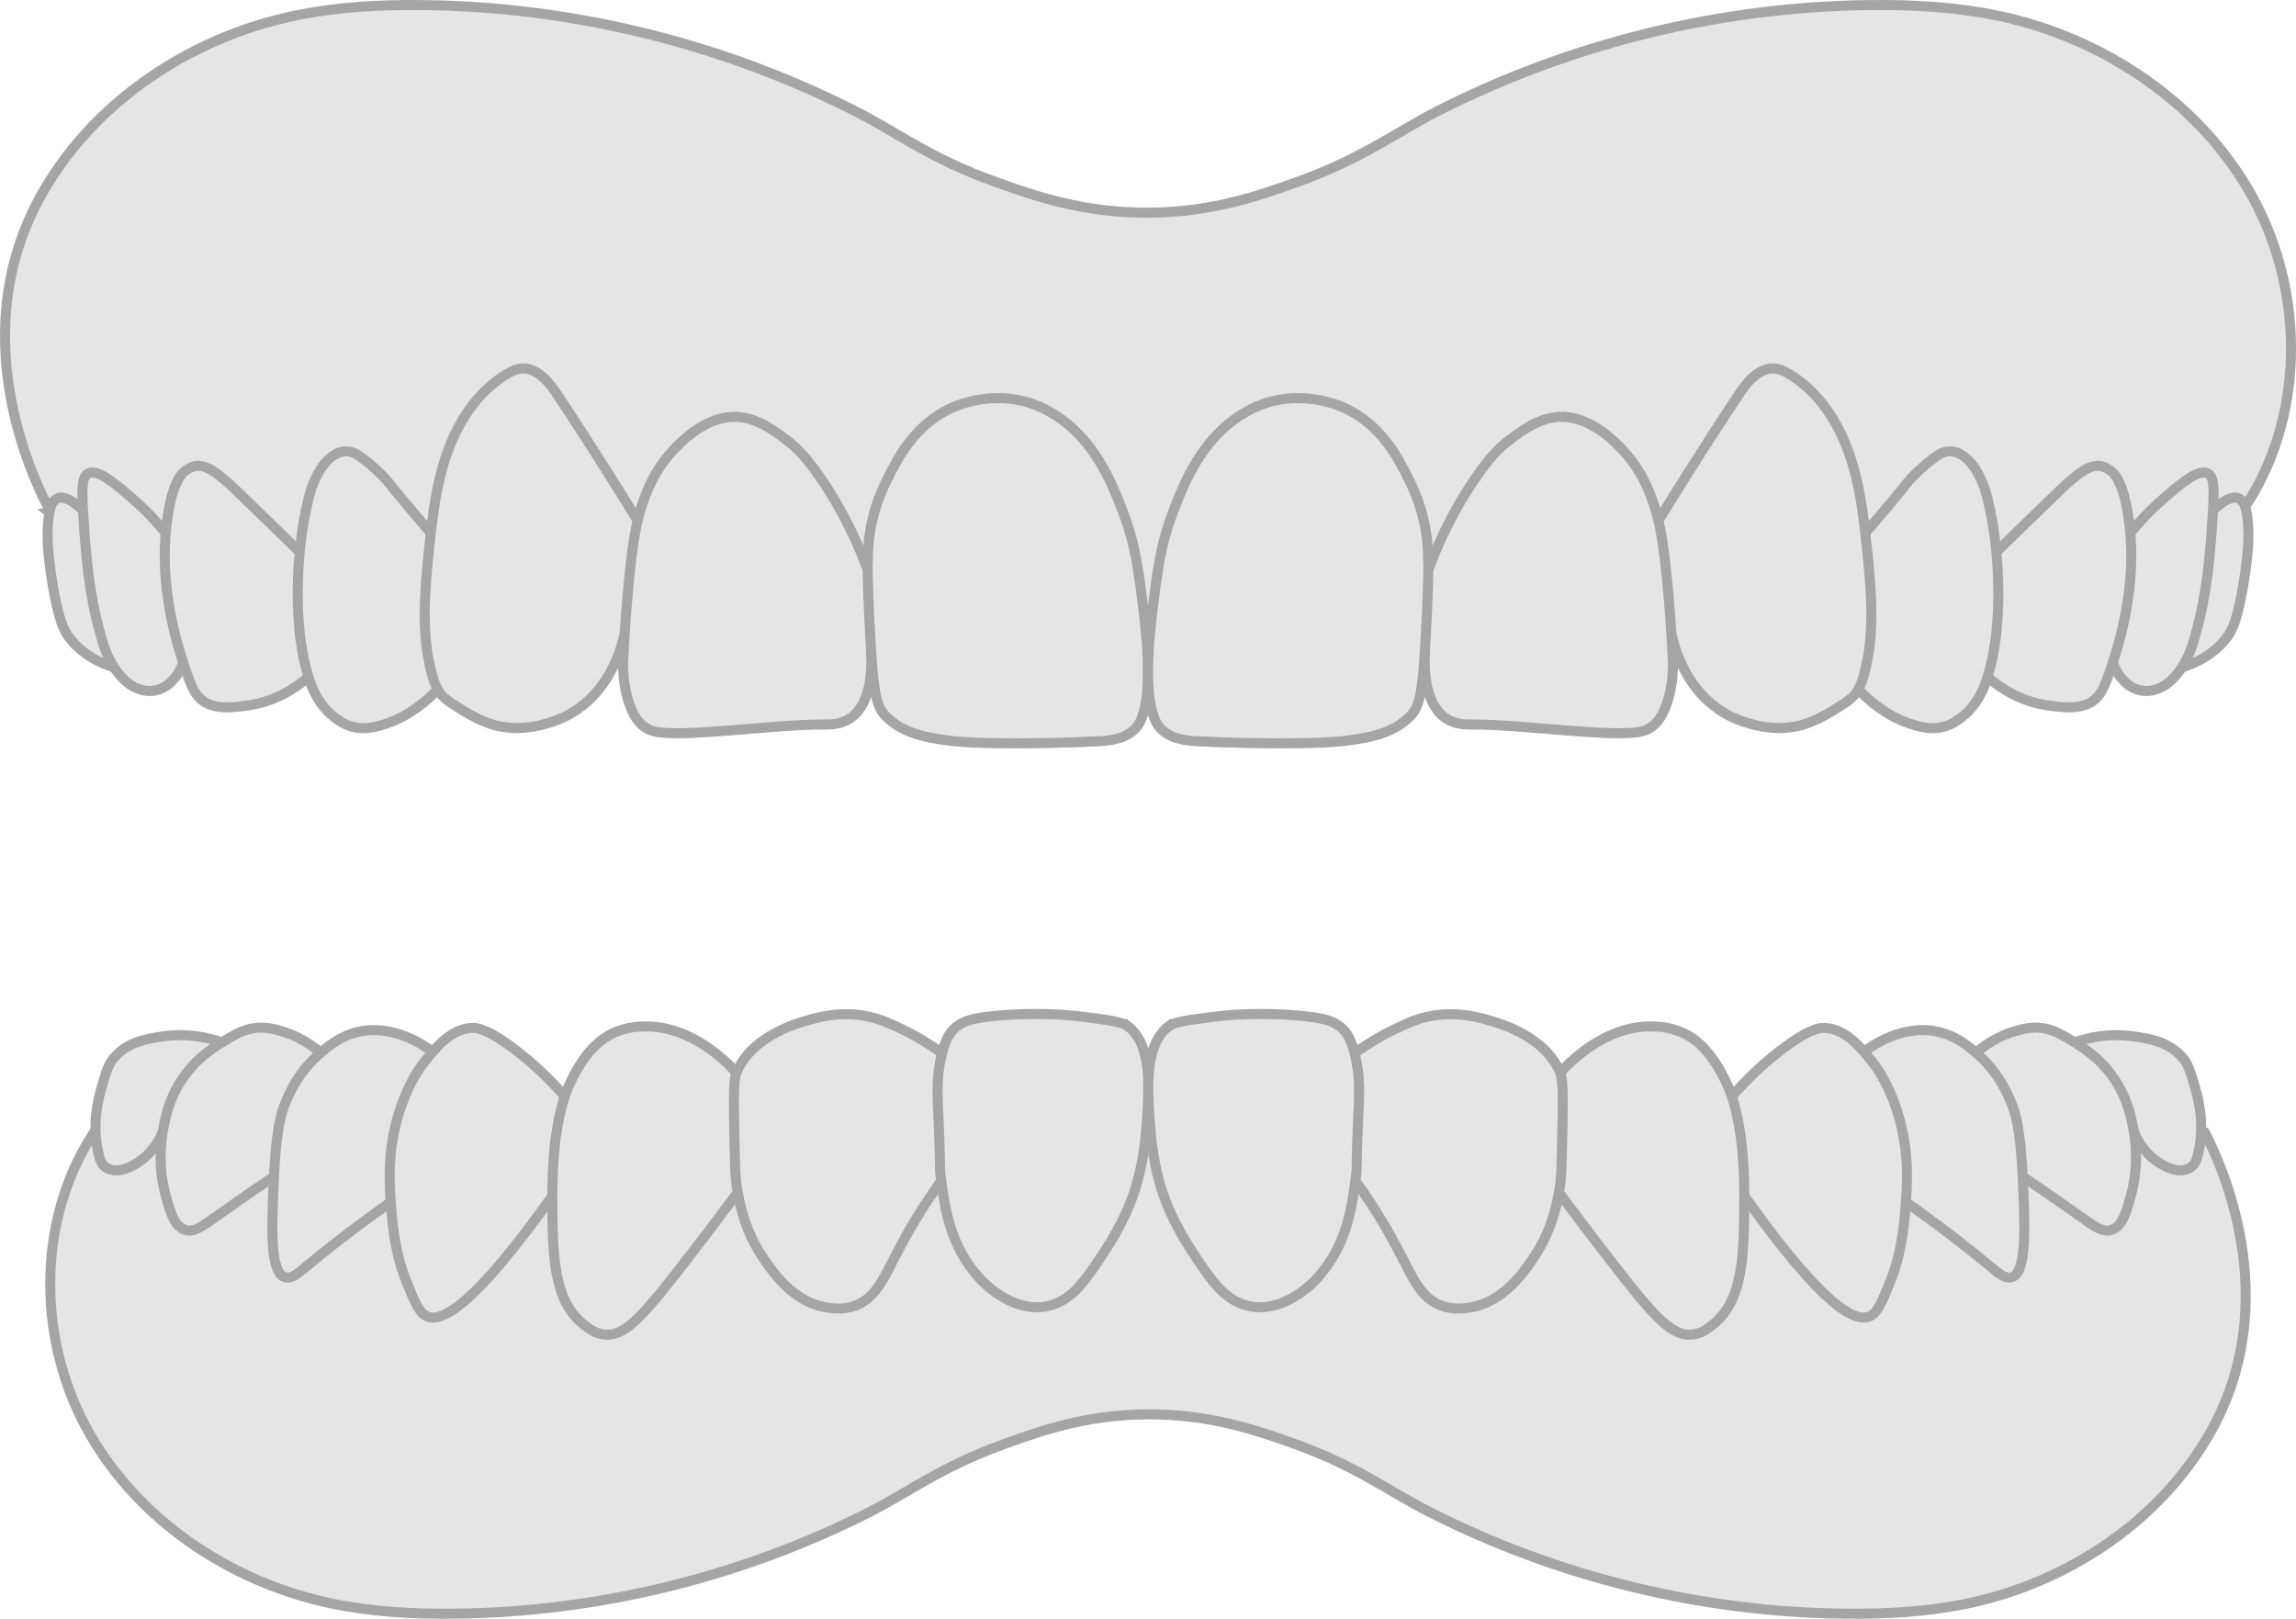
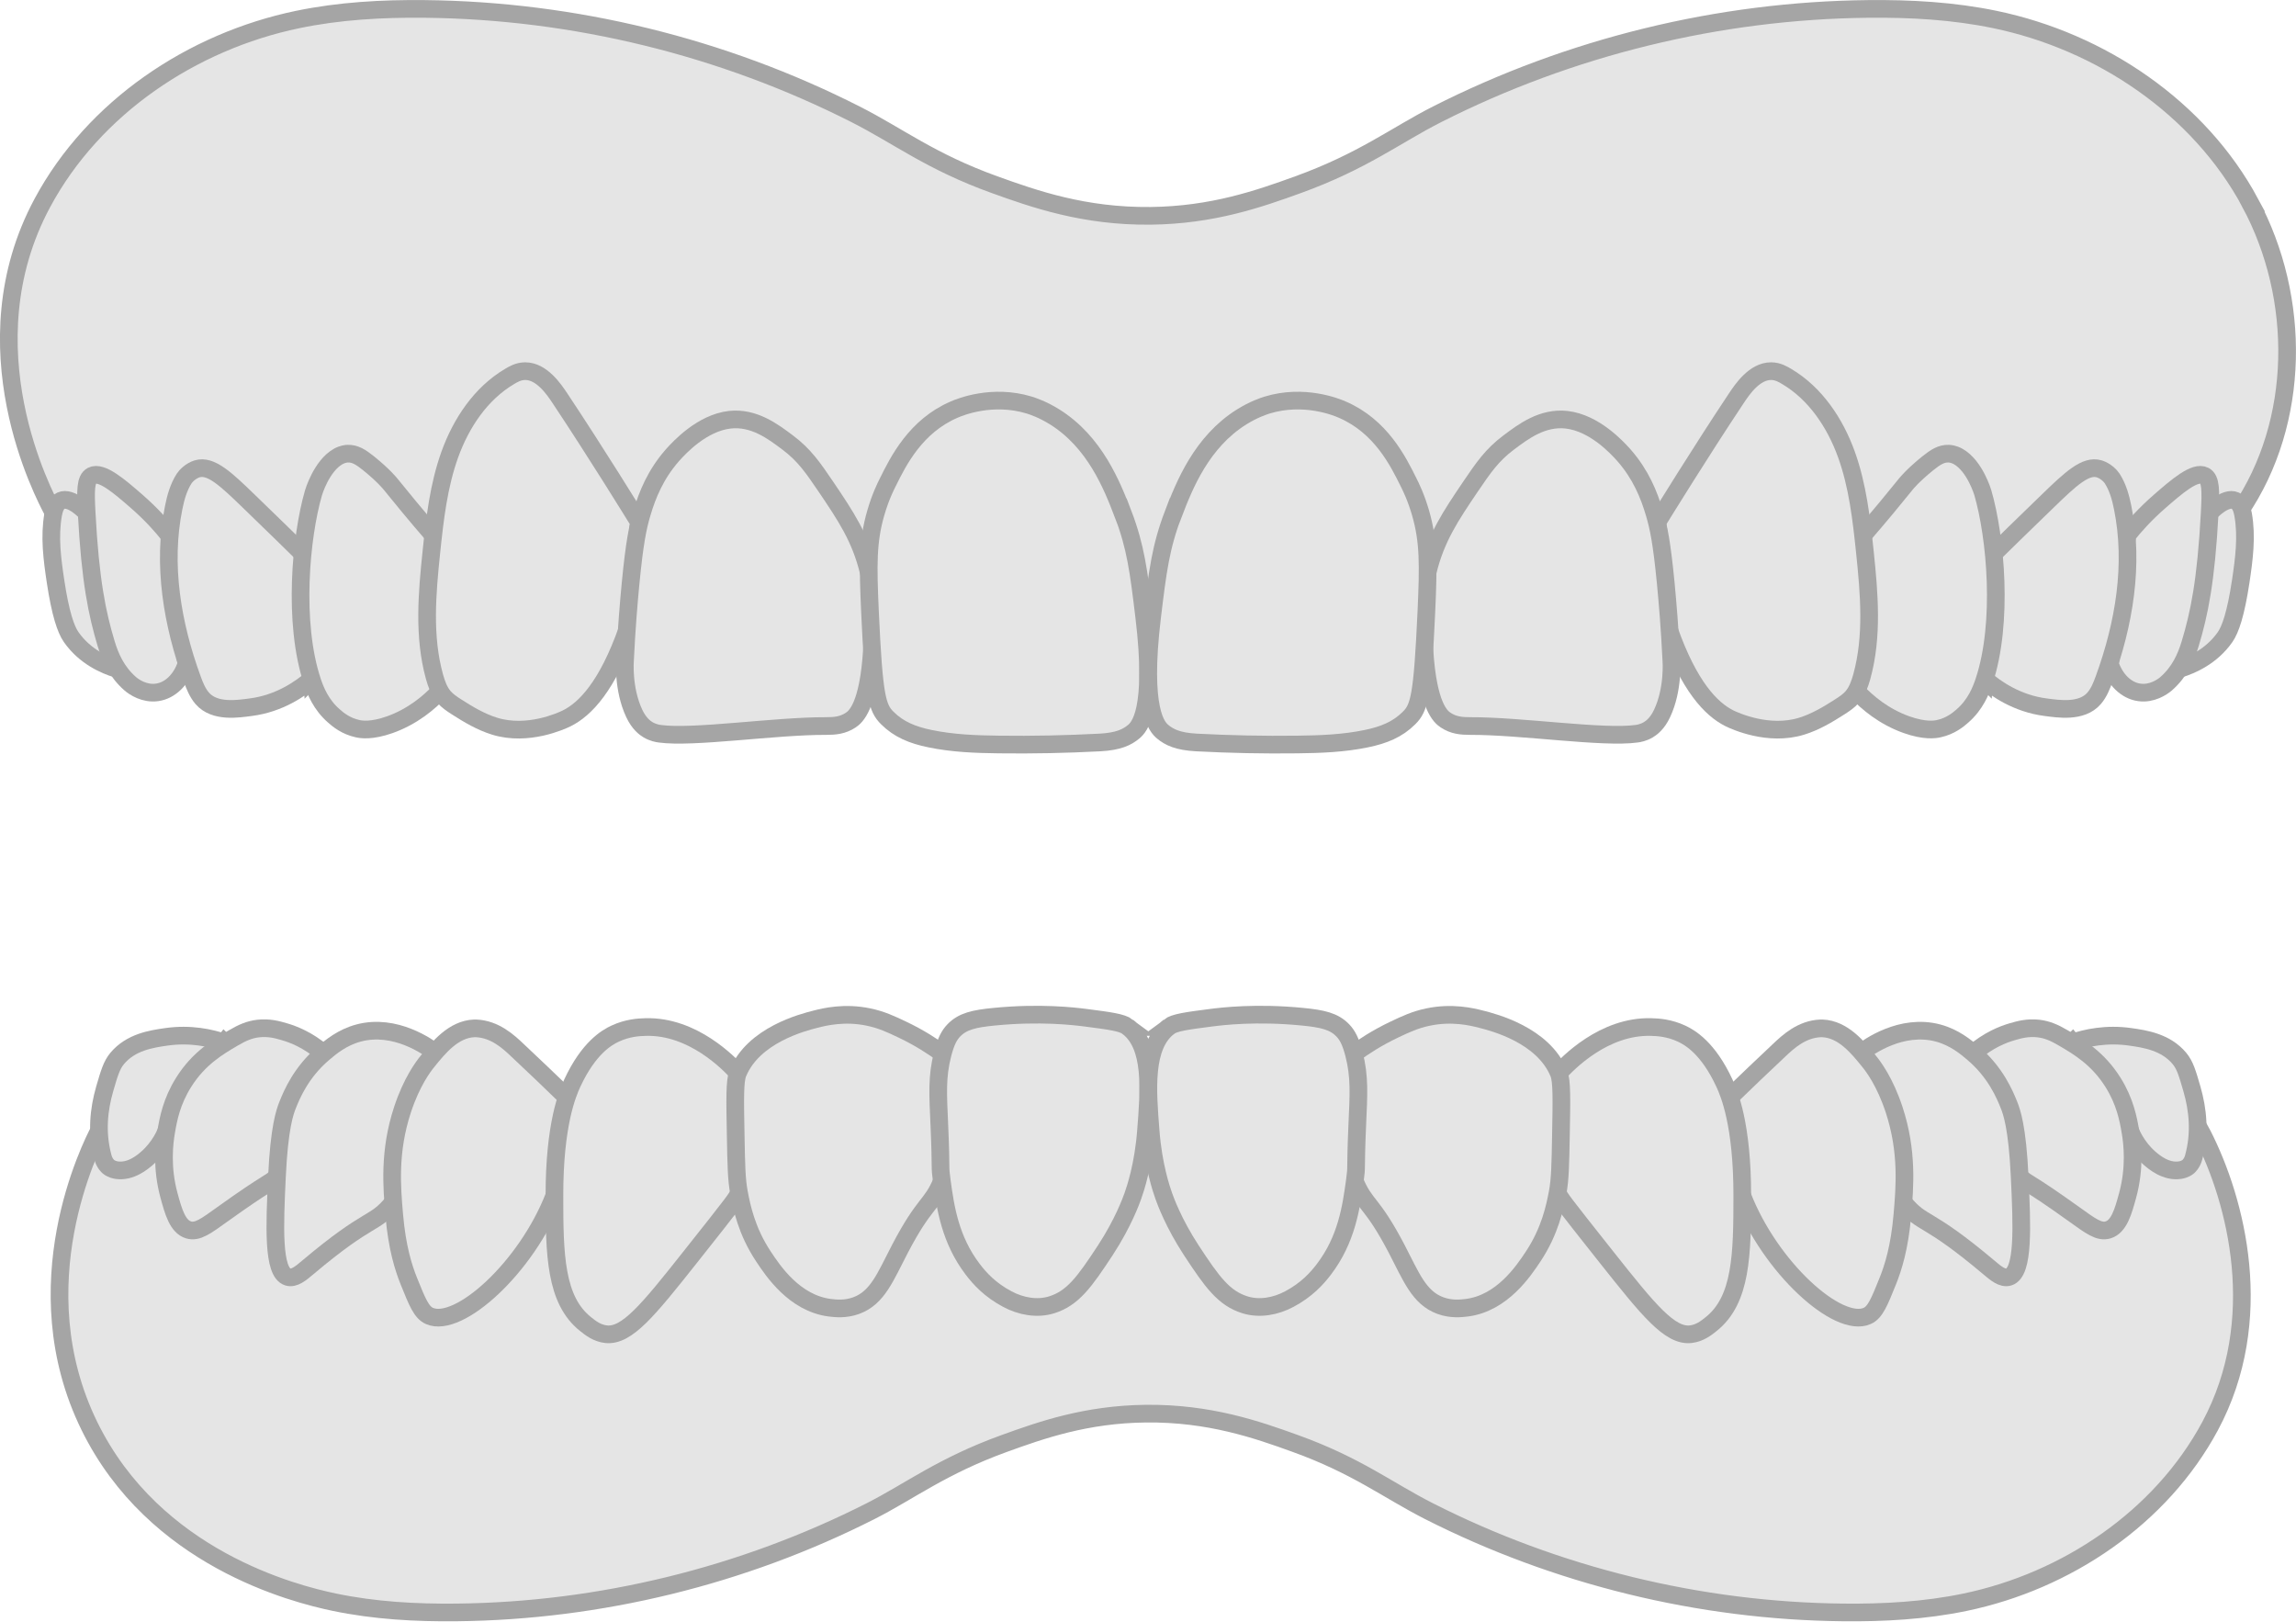
- <svg xmlns="http://www.w3.org/2000/svg" id="Layer_2" data-name="Layer 2" viewBox="0 0 458.18 323.07">
+ <svg xmlns="http://www.w3.org/2000/svg" id="Layer_2" data-name="Layer 2" viewBox="0 0 259.9 183.51">
  <defs>
    <style>
      .cls-1 {
        fill: #e5e5e5;
        stroke: #a5a5a5;
        stroke-miterlimit: 10;
        stroke-width: 2px;
      }
    </style>
  </defs>
  <g id="Layer_1-2" data-name="Layer 1">
-     <g>
-       <path class="cls-1" d="M449.79,39.84c-10.25-19.07-29.9-32.3-51.1-36.71-8.34-1.73-16.9-2.21-25.41-2.12-29.89.31-59.68,7.6-86.33,21.13-8.06,4.09-14.83,9.38-27.77,14.06-7.82,2.83-17.12,6.1-29.55,6.24-13.27.15-23.26-3.35-31.26-6.24-12.81-4.62-19.15-9.69-27.77-14.06C143.92,8.61,114.13,1.32,84.24,1.01c-8.52-.09-17.07.38-25.41,2.12C37.63,7.54,17.98,20.76,7.73,39.84c-15.47,28.78.35,58.5,2.07,61.75h3.3l-3.23.62s18.56,13.59,20.56,14.02c2.01.42,60.71,7.94,60.71,7.94,0,0,174.27-.84,176.62-.67s162.73-1.17,162.73-1.17l15.89-16.06-5.43-4.68h6.77c12.18-17.9,12.32-42.68,2.07-61.75Z" />
-       <path class="cls-1" d="M9.87,102.21l24.33,21.09,250.18,6.05,157.36-8.2c1.99-6.52,3.99-13.04,5.98-19.55" />
-       <g>
-         <path class="cls-1" d="M16.57,101.92c-.17-.18-3.15-3.35-5.15-2.45-1.02.46-1.38,1.77-1.55,2.73-.8,4.44-.2,9.01.48,13.47.98,6.42,2.06,9.56,3.12,11.09,2.78,4,6.89,5.68,9.07,6.37" />
-         <path class="cls-1" d="M33.08,106.4c-1.39-1.74-3.54-4.2-6.52-6.79-3.36-2.92-7.03-6.12-8.95-5.12-1.3.68-1.28,3.01-1.04,7.43.74,13.67,2.11,20.21,3.92,26.21.82,2.73,2.1,5.61,4.81,7.99.78.69,2.85,2.09,5.37,1.73,2.62-.37,4.88-2.59,5.87-5.69" />
-         <path class="cls-1" d="M59.81,110.18c-2.07-2.03-5.88-5.76-10.96-10.66-4.54-4.39-7.57-7.24-10.3-6.42-1.25.38-2.25,1.4-2.59,1.93-1.13,1.75-1.69,3.79-2.11,5.83-2.31,11.4-.29,23.33,3.7,34.26.51,1.39,1.06,2.79,2.02,3.91,2.51,2.93,7.3,2.1,9.69,1.79,5.79-.75,10.01-3.72,12.31-5.71" />
-         <path class="cls-1" d="M85.96,106.39c-3.52-4.14-6.33-7.48-8.58-10.31,0,0-1.29-1.62-4.34-4.08-1.52-1.23-2.71-1.99-4.18-1.92-.21.01-.99.05-1.92.57-3.37,1.88-4.94,7.26-4.94,7.26-2.57,8.82-4.15,26.02-.24,37.77.62,1.86,1.74,4.68,4.35,6.96.79.68,2.35,2.02,4.73,2.53.8.17,2.8.48,6.41-.8,4.53-1.61,7.87-4.41,10.08-6.77" />
-         <path class="cls-1" d="M127.16,103.75c-1.15-1.87-8.49-13.78-15.76-24.72-1.28-1.93-3.72-5.49-7.01-5.51-1.4,0-2.45.67-3.15,1.07-5.74,3.39-9.66,9.28-11.92,15.55-2.26,6.27-3.03,12.96-3.72,19.59-.86,8.32-1.61,16.88.63,24.94.4,1.46.93,2.93,1.92,4.06.7.8,1.59,1.39,2.48,1.97,2.42,1.56,4.92,3.04,7.67,3.9,6.84,2.12,13.79-1.26,14.42-1.57,10.21-5.01,11.99-16.74,12.13-17.79" />
-         <path class="cls-1" d="M173.81,129.34c.24,3.6.29,11.12-4.22,14.05-1.62,1.06-3.2,1.2-4.96,1.2-10.28-.04-26.62,2.48-33.3,1.53-.43-.06-1.34-.21-2.31-.78-.66-.38-1.82-1.24-2.78-3.27-2.33-4.96-1.86-10.65-1.86-10.65.3-6.29.74-11.54,1.12-15.41.8-8.21,1.44-11.24,2.26-14.05,1.1-3.73,2.77-7.77,6.06-11.54.1-.11.18-.21.25-.28,1.16-1.28,5.69-6.26,11.3-6.89,4.8-.54,8.61,2.32,11.64,4.6,1.7,1.27,4.02,3.35,7.63,8.87,2.49,3.81,5.74,9.47,8.52,17" />
-         <path class="cls-1" d="M224.08,102.15c-2.19-5.74-5.64-14.44-13.72-19.46-2.38-1.48-4.33-2.12-5.05-2.34-7.41-2.27-13.91.42-15.04.9-7.73,3.33-11.19,10.31-13.33,14.62-.36.73-1.48,2.98-2.39,6.12-1.63,5.64-1.58,10.34-1.15,19.78.77,17,1.41,19.21,3.46,21.25,2.29,2.28,5.03,3.41,8.57,4.15,4.52.94,9.17,1.11,13.79,1.16,6.74.08,13.49-.06,20.22-.41,3.7-.19,5.45-1.07,6.74-2.14,1.07-.89,4.41-4.14,2.12-23.04-1.1-9.07-1.69-13.94-4.22-20.58Z" />
-         <g>
-           <path class="cls-1" d="M441.61,101.92c.17-.18,3.15-3.35,5.15-2.45,1.02.46,1.38,1.77,1.55,2.73.8,4.44.2,9.01-.48,13.47-.98,6.42-2.06,9.56-3.12,11.09-2.78,4-6.89,5.68-9.07,6.37" />
-           <path class="cls-1" d="M425.1,106.4c1.39-1.74,3.54-4.2,6.52-6.79,3.36-2.92,7.03-6.12,8.95-5.12,1.3.68,1.28,3.01,1.04,7.43-.74,13.67-2.11,20.21-3.92,26.21-.82,2.73-2.1,5.61-4.81,7.99-.78.69-2.85,2.09-5.37,1.73-2.62-.37-4.88-2.59-5.87-5.69" />
-           <path class="cls-1" d="M398.37,110.18c2.07-2.03,5.88-5.76,10.96-10.66,4.54-4.39,7.57-7.24,10.3-6.42,1.25.38,2.25,1.4,2.59,1.93,1.13,1.75,1.69,3.79,2.11,5.83,2.31,11.4.29,23.33-3.7,34.26-.51,1.39-1.06,2.79-2.02,3.91-2.51,2.93-7.3,2.1-9.69,1.79-5.79-.75-10.01-3.72-12.31-5.71" />
-           <path class="cls-1" d="M372.23,106.39c3.52-4.14,6.33-7.48,8.58-10.31,0,0,1.29-1.62,4.34-4.08,1.52-1.23,2.71-1.99,4.18-1.92.21.01.99.05,1.92.57,3.37,1.88,4.94,7.26,4.94,7.26,2.57,8.82,4.15,26.02.24,37.77-.62,1.86-1.74,4.68-4.35,6.96-.79.68-2.35,2.02-4.73,2.53-.8.17-2.8.48-6.41-.8-4.53-1.61-7.87-4.41-10.08-6.77" />
-           <path class="cls-1" d="M331.03,103.75c1.15-1.87,8.49-13.78,15.76-24.72,1.28-1.93,3.72-5.49,7.01-5.51,1.4,0,2.45.67,3.15,1.07,5.74,3.39,9.66,9.28,11.92,15.55,2.26,6.27,3.03,12.96,3.72,19.59.86,8.32,1.61,16.88-.63,24.94-.4,1.46-.93,2.93-1.92,4.06-.7.8-1.59,1.39-2.48,1.97-2.42,1.56-4.92,3.04-7.67,3.9-6.84,2.12-13.79-1.26-14.42-1.57-10.21-5.01-11.99-16.74-12.13-17.79" />
-           <path class="cls-1" d="M284.38,129.34c-.24,3.6-.29,11.12,4.22,14.05,1.62,1.06,3.2,1.2,4.96,1.2,10.28-.04,26.62,2.48,33.3,1.53.43-.06,1.34-.21,2.31-.78.66-.38,1.82-1.24,2.78-3.27,2.33-4.96,1.86-10.65,1.86-10.65-.3-6.29-.74-11.54-1.12-15.41-.8-8.21-1.44-11.24-2.26-14.05-1.1-3.73-2.77-7.77-6.06-11.54-.1-.11-.18-.21-.25-.28-1.16-1.28-5.69-6.26-11.3-6.89-4.8-.54-8.61,2.32-11.64,4.6-1.7,1.27-4.02,3.35-7.63,8.87-2.49,3.81-5.74,9.47-8.52,17" />
-           <path class="cls-1" d="M234.1,102.15c2.19-5.74,5.64-14.44,13.72-19.46,2.38-1.48,4.33-2.12,5.05-2.34,7.41-2.27,13.91.42,15.04.9,7.73,3.33,11.19,10.31,13.33,14.62.36.73,1.48,2.98,2.39,6.12,1.63,5.64,1.58,10.34,1.15,19.78-.77,17-1.41,19.21-3.46,21.25-2.29,2.28-5.03,3.41-8.57,4.15-4.52.94-9.17,1.11-13.79,1.16-6.74.08-13.49-.06-20.22-.41-3.7-.19-5.45-1.07-6.74-2.14-1.07-.89-4.41-4.14-2.12-23.04,1.1-9.07,1.69-13.94,4.22-20.58Z" />
-         </g>
-       </g>
-     </g>
-     <g>
-       <path class="cls-1" d="M19.12,225.46c-11.7,17.2-11.84,40.99-1.99,59.31,9.85,18.32,28.72,31.02,49.08,35.25,8.01,1.67,16.23,2.12,24.41,2.03,28.7-.3,57.32-7.3,82.92-20.29,7.74-3.93,14.24-9.01,26.67-13.5,7.51-2.72,16.44-5.86,28.38-5.99,12.75-.14,22.34,3.22,30.02,5.99,12.3,4.43,18.39,9.3,26.67,13.5,25.6,12.99,54.21,19.99,82.92,20.29,8.18.09,16.4-.37,24.41-2.03,20.36-4.24,39.23-16.94,49.08-35.25,14.86-27.64-.34-56.18-1.99-59.31" />
-       <path class="cls-1" d="M44.14,207.97c-2.73-.93-6.82-1.84-11.6-1.14-2.96.43-7.1,1.03-9.85,4.34-1.12,1.35-1.58,2.93-2.49,6.1-1.18,4.11-1.7,8.78-.34,13.75.32,1.17,1.05,1.79,1.05,1.79.65.55,1.38.67,1.72.72,2.62.39,5.51-1.93,6.12-2.44,2.11-1.77,3.19-3.86,3.75-5.27" />
-       <path class="cls-1" d="M63.99,210.09c-3.07-2.63-6-3.76-7.76-4.28-1.44-.43-3.13-.91-5.31-.65-1.65.2-3.08.76-5,1.89-2.99,1.76-6.91,4.06-9.94,8.9-2.41,3.84-3.05,7.35-3.49,9.87-.41,2.36-.96,7.16.57,12.75.87,3.17,1.7,6.23,3.91,6.9,1.76.54,3.43-.72,6.82-3.14,2.46-1.75,6.14-4.34,10.86-7.51" />
-       <path class="cls-1" d="M86.28,209.86c-1.24-.94-7.88-5.79-15.27-3.81-3.27.88-5.52,2.78-7.01,4.04-4.49,3.79-6.35,8.28-7.19,10.36-.54,1.36-1.68,4.48-2.14,14.37-.46,9.78-.89,19.11,2.18,20.08,1.27.4,2.64-.78,3.91-1.84,3.89-3.26,9.39-7.62,17.18-13.13" />
-       <path class="cls-1" d="M113.1,219.27c-3.82-4.49-7.48-7.63-10.19-9.7-5.74-4.39-7.84-4.46-8.71-4.43-4.17.17-7.15,3.85-9.33,6.56-.88,1.08-3.2,4.14-5.04,9.73-2.75,8.35-2.13,15.43-1.64,21.13.57,6.52,1.83,10.51,2.92,13.2,1.66,4.12,2.53,6.28,4.12,6.96,2.77,1.19,9.01-1.54,24.99-24.05" />
-       <path class="cls-1" d="M146.97,214.07c-1.75-1.92-9.01-9.49-18.49-9.22-1.19.03-3.51.12-6.12,1.33-1.67.77-5.29,2.86-8.55,9.87-.98,2.1-3.61,8.28-3.59,22.62.02,11.74.15,20.82,6.23,25.65,1.07.85,2.3,1.83,4.13,2.03,4.1.44,7.59-3.46,16.73-15.3,2.81-3.63,6.16-8.03,9.91-13.08" />
-       <path class="cls-1" d="M187.99,210.19c-1.84-1.35-4.57-3.16-8.13-4.85-2.23-1.06-4.15-1.97-6.72-2.5-4.8-1-8.75-.05-10.61.42-2.51.64-12.42,3.14-15.56,10.8-.63,1.53-.56,5.21-.42,12.57.11,5.81.17,8.72.66,11.33.53,2.8,1.51,7.68,4.89,12.79,1.92,2.89,6.19,9.34,13.26,10.25,1.16.15,3.11.38,5.3-.43,4.24-1.56,5.75-5.64,8.78-11.39,1.77-3.36,4.46-8.05,8.37-13.5" />
-       <path class="cls-1" d="M225.04,204.8c-1.15-.87-3.61-1.19-8.53-1.83-2.24-.29-9.04-1.1-18.17-.2-4.07.4-6.37.91-8.12,2.74-.89.92-1.55,2.1-2.22,4.68-1.21,4.65-.94,8.13-.67,14.24.43,9.73.04,7.9.5,11.25.73,5.35,1.67,11.74,6.17,17.65,1.44,1.9,3.5,4.15,6.93,5.98,2.71,1.45,5.97,2.07,8.9,1.15,4.23-1.33,6.55-4.52,10.75-10.94,3.54-5.41,5.15-9.88,5.49-10.82.51-1.44,2.1-6.13,2.64-13,.66-8.29,1.35-17.1-3.66-20.92Z" />
-       <g>
-         <path class="cls-1" d="M414.17,207.97c2.73-.93,6.82-1.84,11.6-1.14,2.96.43,7.1,1.03,9.85,4.34,1.12,1.35,1.58,2.93,2.49,6.1,1.18,4.11,1.7,8.78.34,13.75-.32,1.17-1.05,1.79-1.05,1.79-.65.55-1.38.67-1.72.72-2.62.39-5.51-1.93-6.12-2.44-2.11-1.77-3.19-3.86-3.75-5.27" />
-         <path class="cls-1" d="M394.31,210.09c3.07-2.63,6-3.76,7.76-4.28,1.44-.43,3.13-.91,5.31-.65,1.65.2,3.08.76,5,1.89,2.99,1.76,6.91,4.06,9.94,8.9,2.41,3.84,3.05,7.35,3.49,9.87.41,2.36.96,7.16-.57,12.75-.87,3.17-1.7,6.23-3.91,6.9-1.76.54-3.43-.72-6.82-3.14-2.46-1.75-6.14-4.34-10.86-7.51" />
-         <path class="cls-1" d="M372.03,209.86c1.24-.94,7.88-5.79,15.27-3.81,3.27.88,5.52,2.78,7.01,4.04,4.49,3.79,6.35,8.28,7.19,10.36.54,1.36,1.68,4.48,2.14,14.37.46,9.78.89,19.11-2.18,20.08-1.27.4-2.64-.78-3.91-1.84-3.89-3.26-9.39-7.62-17.18-13.13" />
-         <path class="cls-1" d="M345.21,219.27c3.82-4.49,7.48-7.63,10.19-9.7,5.74-4.39,7.84-4.46,8.71-4.43,4.17.17,7.15,3.85,9.33,6.56.88,1.08,3.2,4.14,5.04,9.73,2.75,8.35,2.13,15.43,1.64,21.13-.57,6.52-1.83,10.51-2.92,13.2-1.66,4.12-2.53,6.28-4.12,6.96-2.77,1.19-9.01-1.54-24.99-24.05" />
-         <path class="cls-1" d="M311.33,214.07c1.75-1.92,9.01-9.49,18.49-9.22,1.19.03,3.51.12,6.12,1.33,1.67.77,5.29,2.86,8.55,9.87.98,2.1,3.61,8.28,3.59,22.62-.02,11.74-.15,20.82-6.23,25.65-1.07.85-2.3,1.83-4.13,2.03-4.1.44-7.59-3.46-16.73-15.3-2.81-3.63-6.16-8.03-9.91-13.08" />
-         <path class="cls-1" d="M270.32,210.19c1.84-1.35,4.57-3.16,8.13-4.85,2.23-1.06,4.15-1.97,6.72-2.5,4.8-1,8.75-.05,10.61.42,2.51.64,12.42,3.14,15.56,10.8.63,1.53.56,5.21.42,12.57-.11,5.81-.17,8.72-.66,11.33-.53,2.8-1.51,7.68-4.89,12.79-1.92,2.89-6.19,9.34-13.26,10.25-1.16.15-3.11.38-5.3-.43-4.24-1.56-5.75-5.64-8.78-11.39-1.77-3.36-4.46-8.05-8.37-13.5" />
-         <path class="cls-1" d="M233.27,204.8c1.15-.87,3.61-1.19,8.53-1.83,2.24-.29,9.04-1.1,18.17-.2,4.07.4,6.37.91,8.12,2.74.89.92,1.55,2.1,2.22,4.68,1.21,4.65.94,8.13.67,14.24-.43,9.73-.04,7.9-.5,11.25-.73,5.35-1.67,11.74-6.17,17.65-1.44,1.9-3.5,4.15-6.93,5.98-2.71,1.45-5.97,2.07-8.9,1.15-4.23-1.33-6.55-4.52-10.75-10.94-3.54-5.41-5.15-9.88-5.49-10.82-.51-1.44-2.1-6.13-2.64-13-.66-8.29-1.35-17.1,3.66-20.92Z" />
-       </g>
-     </g>
+     <path class="cls-1" d="M254.72,22.96c-5.8-10.78-16.91-18.26-28.89-20.75-4.71-.98-9.55-1.25-14.37-1.2-16.9.18-33.74,4.3-48.81,11.94-4.56,2.31-8.38,5.3-15.7,7.95-4.42,1.6-9.68,3.45-16.71,3.53-7.5.08-13.15-1.9-17.67-3.53-7.24-2.61-10.83-5.48-15.7-7.95C81.8,5.3,64.96,1.18,48.06,1.01c-4.81-.05-9.65.22-14.37,1.2C21.71,4.7,10.6,12.17,4.8,22.96c-8.75,16.27.2,33.07,1.17,34.91.01.12.03.23.04.35,0,0,10.49,7.68,11.62,7.92,1.13.24,34.32,4.49,34.32,4.49,0,0,98.53-.47,99.85-.38,1.32.09,92-.66,92-.66l8.98-9.08c.25-.88.5-1.76.76-2.64,6.89-10.12,6.97-24.13,1.17-34.91Z" />
+     <path class="cls-1" d="M6.01,58.22l13.76,11.92,141.44,3.42,88.96-4.64c1.13-3.68,2.25-7.37,3.38-11.05" />
+     <path class="cls-1" d="M9.8,58.06l3.38,17.64c-1.24-.39-3.56-1.34-5.13-3.6-.6-.86-1.21-2.64-1.76-6.27-.38-2.52-.72-5.1-.27-7.61.1-.54.3-1.29.88-1.55,1.13-.51,2.82,1.28,2.91,1.39" />
+     <path class="cls-1" d="M21.1,75.16c-.56,1.75-1.84,3.01-3.32,3.21-1.42.2-2.59-.59-3.04-.98-1.54-1.35-2.25-2.98-2.72-4.52-1.02-3.39-1.8-7.09-2.21-14.82-.13-2.49-.15-3.81.59-4.2,1.09-.57,3.16,1.24,5.06,2.89,1.68,1.46,2.9,2.85,3.68,3.84l1.96,14.57" />
+     <path class="cls-1" d="M35.33,76.82c-1.3,1.12-3.68,2.81-6.96,3.23-1.35.17-4.06.64-5.48-1.01-.54-.63-.86-1.43-1.14-2.21-2.25-6.18-3.4-12.92-2.09-19.37.23-1.15.55-2.31,1.19-3.3.19-.3.75-.87,1.46-1.09,1.54-.47,3.25,1.14,5.82,3.63,2.87,2.77,5.02,4.88,6.19,6.03l1,14.1Z" />
+     <path class="cls-1" d="M49.03,60.58c-.9-1.04-1.79-2.1-2.7-3.19-.73-.88-1.45-1.76-2.16-2.64,0,0-.73-.92-2.45-2.31-.86-.69-1.53-1.12-2.36-1.09-.12,0-.56.03-1.08.32-1.9,1.07-2.79,4.1-2.79,4.1-1.45,4.98-2.35,14.71-.14,21.35.35,1.05.98,2.65,2.46,3.93.44.39,1.33,1.14,2.68,1.43.45.1,1.58.27,3.63-.45,2.56-.91,4.45-2.49,5.7-3.83-.26-5.88-.52-11.76-.78-17.64Z" />
+     <path class="cls-1" d="M72.32,59.09c-.65-1.05-4.8-7.79-8.91-13.97-.72-1.09-2.1-3.11-3.96-3.11-.79,0-1.39.38-1.78.61-3.24,1.92-5.46,5.25-6.74,8.79-1.28,3.54-1.71,7.33-2.1,11.08-.49,4.7-.91,9.54.35,14.1.23.82.52,1.65,1.08,2.3.39.45.9.79,1.4,1.11,1.37.88,2.78,1.72,4.34,2.2,3.75,1.16,7.57-.61,8.11-.87,0,0,.02-.01.04-.02,2.1-1.04,4.6-3.65,6.86-10.06.44-4.05.87-8.1,1.31-12.16Z" />
+     <path class="cls-1" d="M98.7,73.56c-.39,6.41-1.85,7.58-2.39,7.94-.9.6-1.78.68-2.8.68-5.81-.02-15.05,1.4-18.83.87-.24-.03-.76-.12-1.31-.44-.37-.22-1.03-.7-1.57-1.85-1.32-2.8-1.05-6.02-1.05-6.02.17-3.55.42-6.52.63-8.71.45-4.64.81-6.35,1.28-7.94.62-2.11,1.56-4.39,3.42-6.52.06-.06.1-.12.14-.16.66-.72,3.22-3.54,6.39-3.9,2.72-.3,4.87,1.31,6.58,2.6,1.85,1.39,2.83,2.81,4.32,5.01,2.21,3.27,3.89,5.76,4.82,9.61.72,3,.59,5.18.37,8.84Z" />
+     <path class="cls-1" d="M11.25,127.9c-.93,1.77-8.94,17.6-1.12,33.53,7.35,14.97,23.14,18.97,27.75,19.93,4.53.94,9.17,1.2,13.8,1.15,16.23-.17,32.4-4.13,46.88-11.47,4.38-2.22,8.05-5.09,15.08-7.64,4.25-1.54,9.29-3.31,16.05-3.39,7.21-.08,12.63,1.82,16.97,3.39,6.95,2.51,10.4,5.26,15.08,7.64,14.47,7.34,30.65,11.3,46.88,11.47,4.62.05,9.27-.21,13.8-1.15,11.51-2.39,22.18-9.57,27.75-19.93,6.48-12.05,2.98-25.49-.85-33.01-.11-.22-.2-.4-.27-.52H11.25Z" />
+     <path class="cls-1" d="M25.39,118.01c-1.54-.53-3.85-1.04-6.56-.65-1.67.24-4.01.58-5.57,2.45-.63.76-.89,1.66-1.41,3.45-.67,2.32-.96,4.97-.19,7.77.18.66.59,1.01.59,1.01.37.31.78.38.97.41,1.57.23,2.93-.91,3.46-1.38,1.42-1.26,2.02-2.73,2.12-2.98.78-1.9,2.51-4.95,6.58-10.09Z" />
+     <path class="cls-1" d="M36.61,119.21c-1.73-1.49-3.39-2.13-4.39-2.42-.81-.24-1.77-.51-3-.37-.93.11-1.74.43-2.82,1.07-1.69.99-3.91,2.29-5.62,5.03-1.36,2.17-1.73,4.16-1.97,5.58-.23,1.34-.54,4.05.32,7.21.49,1.79.96,3.52,2.21,3.9,1.01.31,1.98-.43,3.86-1.78,5.39-3.86,5.16-3.32,6.14-4.24,4.68-4.4,5.19-12.16,5.27-13.98Z" />
+     <path class="cls-1" d="M49.21,119.08c-.7-.53-4.46-3.27-8.63-2.15-1.86.5-3.15,1.59-3.96,2.28-2.54,2.15-3.59,4.68-4.06,5.86-.31.77-.95,2.53-1.21,8.12-.26,5.53-.5,10.81,1.23,11.35.72.23,1.51-.45,2.21-1.04,7.22-6.09,7.47-4.7,9.72-7.42,5.22-6.31,4.85-14.93,4.71-17Z" />
+     <path class="cls-1" d="M64.37,124.4c-2.13-2.07-4.03-3.85-5.76-5.49-1.06-1.01-2.59-2.42-4.72-2.51-.08,0-.14,0-.2,0-2.36.09-4.04,2.18-5.28,3.71-.5.61-1.81,2.34-2.85,5.5-1.55,4.72-1.21,8.72-.93,11.94.32,3.69,1.04,5.94,1.65,7.46.95,2.36,1.42,3.54,2.33,3.94,3.3,1.46,10.99-5.47,14.13-13.59,1.73-4.48,1.78-8.55,1.63-10.97Z" />
+     <path class="cls-1" d="M83.53,121.46c-.99-1.09-5.09-5.36-10.45-5.21-.78.02-2.04.09-3.46.75-.94.44-2.99,1.62-4.83,5.58-.55,1.19-2.04,4.68-2.03,12.79,0,6.63.09,11.77,3.52,14.5.6.48,1.3,1.03,2.33,1.15,2.35.25,4.75-2.71,9.46-8.65,5.19-6.55,5.33-6.74,5.6-7.39,2.04-4.88,1.09-9.96-.14-13.51Z" />
+     <path class="cls-1" d="M106.71,119.27c-1.04-.76-2.58-1.79-4.59-2.74-1.26-.6-2.35-1.11-3.8-1.41-2.71-.57-4.95-.03-6,.24-1.42.36-7.02,1.78-8.8,6.11-.36.87-.32,2.95-.24,7.11.06,3.29.09,4.93.37,6.41.3,1.59.85,4.34,2.77,7.23,1.08,1.63,3.5,5.28,7.5,5.8.66.08,1.76.21,3-.24,2.43-.89,3.3-3.26,4.96-6.44,2.8-5.35,3.53-4.77,4.73-7.63.89-2.14,2.36-6.94.1-14.41Z" />
+     <path class="cls-1" d="M127.66,116.22c-.65-.49-2.04-.67-4.82-1.03-1.27-.16-5.11-.62-10.28-.11-2.3.22-3.6.52-4.59,1.55-.5.52-.88,1.19-1.26,2.64-.68,2.63-.53,4.6-.38,8.05.24,5.5.02,4.46.28,6.36.41,3.03.95,6.64,3.49,9.98.81,1.07,1.98,2.35,3.92,3.38,1.53.82,3.37,1.17,5.03.65,2.39-.75,3.7-2.56,6.08-6.19,2-3.06,2.91-5.58,3.1-6.11.29-.82,1.19-3.47,1.49-7.35.37-4.68.77-9.67-2.07-11.82Z" />
+     <path class="cls-1" d="M234.58,118.01c1.54-.53,3.85-1.04,6.56-.65,1.67.24,4.01.58,5.57,2.45.63.76.89,1.66,1.41,3.45.67,2.32.96,4.97.19,7.77-.18.66-.59,1.01-.59,1.01-.37.31-.78.38-.97.41-1.57.23-2.93-.91-3.46-1.38-1.42-1.26-2.02-2.73-2.12-2.98-.78-1.9-2.51-4.95-6.58-10.09Z" />
+     <path class="cls-1" d="M223.36,119.21c1.73-1.49,3.39-2.13,4.39-2.42.81-.24,1.77-.51,3-.37.93.11,1.74.43,2.82,1.07,1.69.99,3.91,2.29,5.62,5.03,1.36,2.17,1.73,4.16,1.97,5.58.23,1.34.54,4.05-.32,7.21-.49,1.79-.96,3.52-2.21,3.9-1.01.31-1.98-.43-3.86-1.78-5.39-3.86-5.16-3.32-6.14-4.24-4.68-4.4-5.19-12.16-5.27-13.98Z" />
+     <path class="cls-1" d="M210.76,119.08c.7-.53,4.46-3.27,8.63-2.15,1.86.5,3.15,1.59,3.96,2.28,2.54,2.15,3.59,4.68,4.06,5.86.31.77.95,2.53,1.21,8.12.26,5.53.5,10.81-1.23,11.35-.72.23-1.51-.45-2.21-1.04-7.22-6.09-7.47-4.7-9.72-7.42-5.22-6.31-4.85-14.93-4.71-17Z" />
+     <path class="cls-1" d="M195.6,124.4c2.13-2.07,4.03-3.85,5.76-5.49,1.06-1.01,2.59-2.42,4.72-2.51.08,0,.14,0,.2,0,2.36.09,4.04,2.18,5.28,3.71.5.61,1.81,2.34,2.85,5.5,1.55,4.72,1.21,8.72.93,11.94-.32,3.69-1.04,5.94-1.65,7.46-.95,2.36-1.42,3.54-2.33,3.94-3.3,1.46-10.99-5.47-14.13-13.59-1.73-4.48-1.78-8.55-1.63-10.97Z" />
+     <path class="cls-1" d="M176.45,121.46c.99-1.09,5.09-5.36,10.45-5.21.78.02,2.04.09,3.46.75.94.44,2.99,1.62,4.83,5.58.55,1.19,2.04,4.68,2.03,12.79,0,6.63-.09,11.77-3.52,14.5-.6.48-1.3,1.03-2.33,1.15-2.35.25-4.75-2.71-9.46-8.65-5.19-6.55-5.33-6.74-5.6-7.39-2.04-4.88-1.09-9.96.14-13.51Z" />
+     <path class="cls-1" d="M153.26,119.27c1.04-.76,2.58-1.79,4.59-2.74,1.26-.6,2.35-1.11,3.8-1.41,2.71-.57,4.95-.03,6,.24,1.42.36,7.02,1.78,8.8,6.11.36.87.32,2.95.24,7.11-.06,3.29-.09,4.93-.37,6.41-.3,1.59-.85,4.34-2.77,7.23-1.08,1.63-3.5,5.28-7.5,5.8-.66.08-1.76.21-3-.24-2.43-.89-3.3-3.26-4.96-6.44-2.8-5.35-3.53-4.77-4.73-7.63-.89-2.14-2.36-6.94-.1-14.41Z" />
+     <path class="cls-1" d="M132.31,116.22c.65-.49,2.04-.67,4.82-1.03,1.27-.16,5.11-.62,10.28-.11,2.3.22,3.6.52,4.59,1.55.5.52.88,1.19,1.26,2.64.68,2.63.53,4.6.38,8.05-.24,5.5-.02,4.46-.28,6.36-.41,3.03-.95,6.64-3.49,9.98-.81,1.07-1.98,2.35-3.92,3.38-1.53.82-3.37,1.17-5.03.65-2.39-.75-3.7-2.56-6.08-6.19-2-3.06-2.91-5.58-3.1-6.11-.29-.82-1.19-3.47-1.49-7.35-.37-4.68-.77-9.67,2.07-11.82Z" />
+     <path class="cls-1" d="M127.12,58.18c-1.24-3.25-3.19-8.16-7.75-11-1.35-.84-2.45-1.2-2.86-1.33-4.19-1.28-7.86.23-8.5.51-4.37,1.88-6.33,5.83-7.53,8.26-.21.41-.84,1.68-1.35,3.46-.92,3.19-.89,5.85-.65,11.18.44,9.61.8,10.86,1.96,12.01,1.29,1.29,2.84,1.93,4.84,2.34,2.56.53,5.18.63,7.8.66,3.81.05,7.62-.03,11.43-.23,2.09-.11,3.08-.6,3.81-1.21.61-.5,2.49-2.34,1.2-13.03-.62-5.13-.96-7.88-2.39-11.63Z" />
+     <path class="cls-1" d="M250.13,58.06l-3.38,17.64c1.24-.39,3.56-1.34,5.13-3.6.6-.86,1.21-2.64,1.76-6.27.38-2.52.72-5.1.27-7.61-.1-.54-.3-1.29-.88-1.55-1.13-.51-2.82,1.28-2.91,1.39" />
+     <path class="cls-1" d="M238.84,75.16c.56,1.75,1.84,3.01,3.32,3.21,1.42.2,2.59-.59,3.04-.98,1.54-1.35,2.25-2.98,2.72-4.52,1.02-3.39,1.8-7.09,2.21-14.82.13-2.49.15-3.81-.59-4.2-1.09-.57-3.16,1.24-5.06,2.89-1.68,1.46-2.9,2.85-3.68,3.84l-1.96,14.57" />
+     <path class="cls-1" d="M224.61,76.82c1.3,1.12,3.68,2.81,6.96,3.23,1.35.17,4.06.64,5.48-1.01.54-.63.86-1.43,1.14-2.21,2.25-6.18,3.4-12.92,2.09-19.37-.23-1.15-.55-2.31-1.19-3.3-.19-.3-.75-.87-1.46-1.09-1.54-.47-3.25,1.14-5.82,3.63-2.87,2.77-5.02,4.88-6.19,6.03l-1,14.1Z" />
+     <path class="cls-1" d="M210.91,60.58c.9-1.04,1.79-2.1,2.7-3.19.73-.88,1.45-1.76,2.16-2.64,0,0,.73-.92,2.45-2.31.86-.69,1.53-1.12,2.36-1.09.12,0,.56.03,1.08.32,1.9,1.07,2.79,4.1,2.79,4.1,1.45,4.98,2.35,14.71.14,21.35-.35,1.05-.98,2.65-2.46,3.93-.44.39-1.33,1.14-2.68,1.43-.45.1-1.58.27-3.63-.45-2.56-.91-4.45-2.49-5.7-3.83.26-5.88.52-11.76.78-17.64Z" />
+     <path class="cls-1" d="M187.61,59.09c.65-1.05,4.8-7.79,8.91-13.97.72-1.09,2.1-3.11,3.96-3.11.79,0,1.39.38,1.78.61,3.24,1.92,5.46,5.25,6.74,8.79,1.28,3.54,1.71,7.33,2.1,11.08.49,4.7.91,9.54-.35,14.1-.23.82-.52,1.65-1.08,2.3-.39.45-.9.79-1.4,1.11-1.37.88-2.78,1.72-4.34,2.2-3.75,1.16-7.57-.61-8.11-.87,0,0-.02-.01-.04-.02-2.1-1.04-4.6-3.65-6.86-10.06-.44-4.05-.87-8.1-1.31-12.16Z" />
+     <path class="cls-1" d="M161.24,73.56c.39,6.41,1.85,7.58,2.39,7.94.9.6,1.78.68,2.8.68,5.81-.02,15.05,1.4,18.83.87.24-.03.76-.12,1.31-.44.37-.22,1.03-.7,1.57-1.85,1.32-2.8,1.05-6.02,1.05-6.02-.17-3.55-.42-6.52-.63-8.71-.45-4.64-.81-6.35-1.28-7.94-.62-2.11-1.56-4.39-3.42-6.52-.06-.06-.1-.12-.14-.16-.66-.72-3.22-3.54-6.39-3.9-2.72-.3-4.87,1.31-6.58,2.6-1.85,1.39-2.83,2.81-4.32,5.01-2.21,3.27-3.89,5.76-4.82,9.61-.72,3-.59,5.18-.37,8.84Z" />
+     <path class="cls-1" d="M132.82,58.18c1.24-3.25,3.19-8.16,7.75-11,1.35-.84,2.45-1.2,2.86-1.33,4.19-1.28,7.86.23,8.5.51,4.37,1.88,6.33,5.83,7.53,8.26.21.41.84,1.68,1.35,3.46.92,3.19.89,5.85.65,11.18-.44,9.61-.8,10.86-1.96,12.01-1.29,1.29-2.84,1.93-4.84,2.34-2.56.53-5.18.63-7.8.66-3.81.05-7.62-.03-11.43-.23-2.09-.11-3.08-.6-3.81-1.21-.61-.5-2.49-2.34-1.2-13.03.62-5.13.96-7.88,2.39-11.63Z" />
  </g>
</svg>
